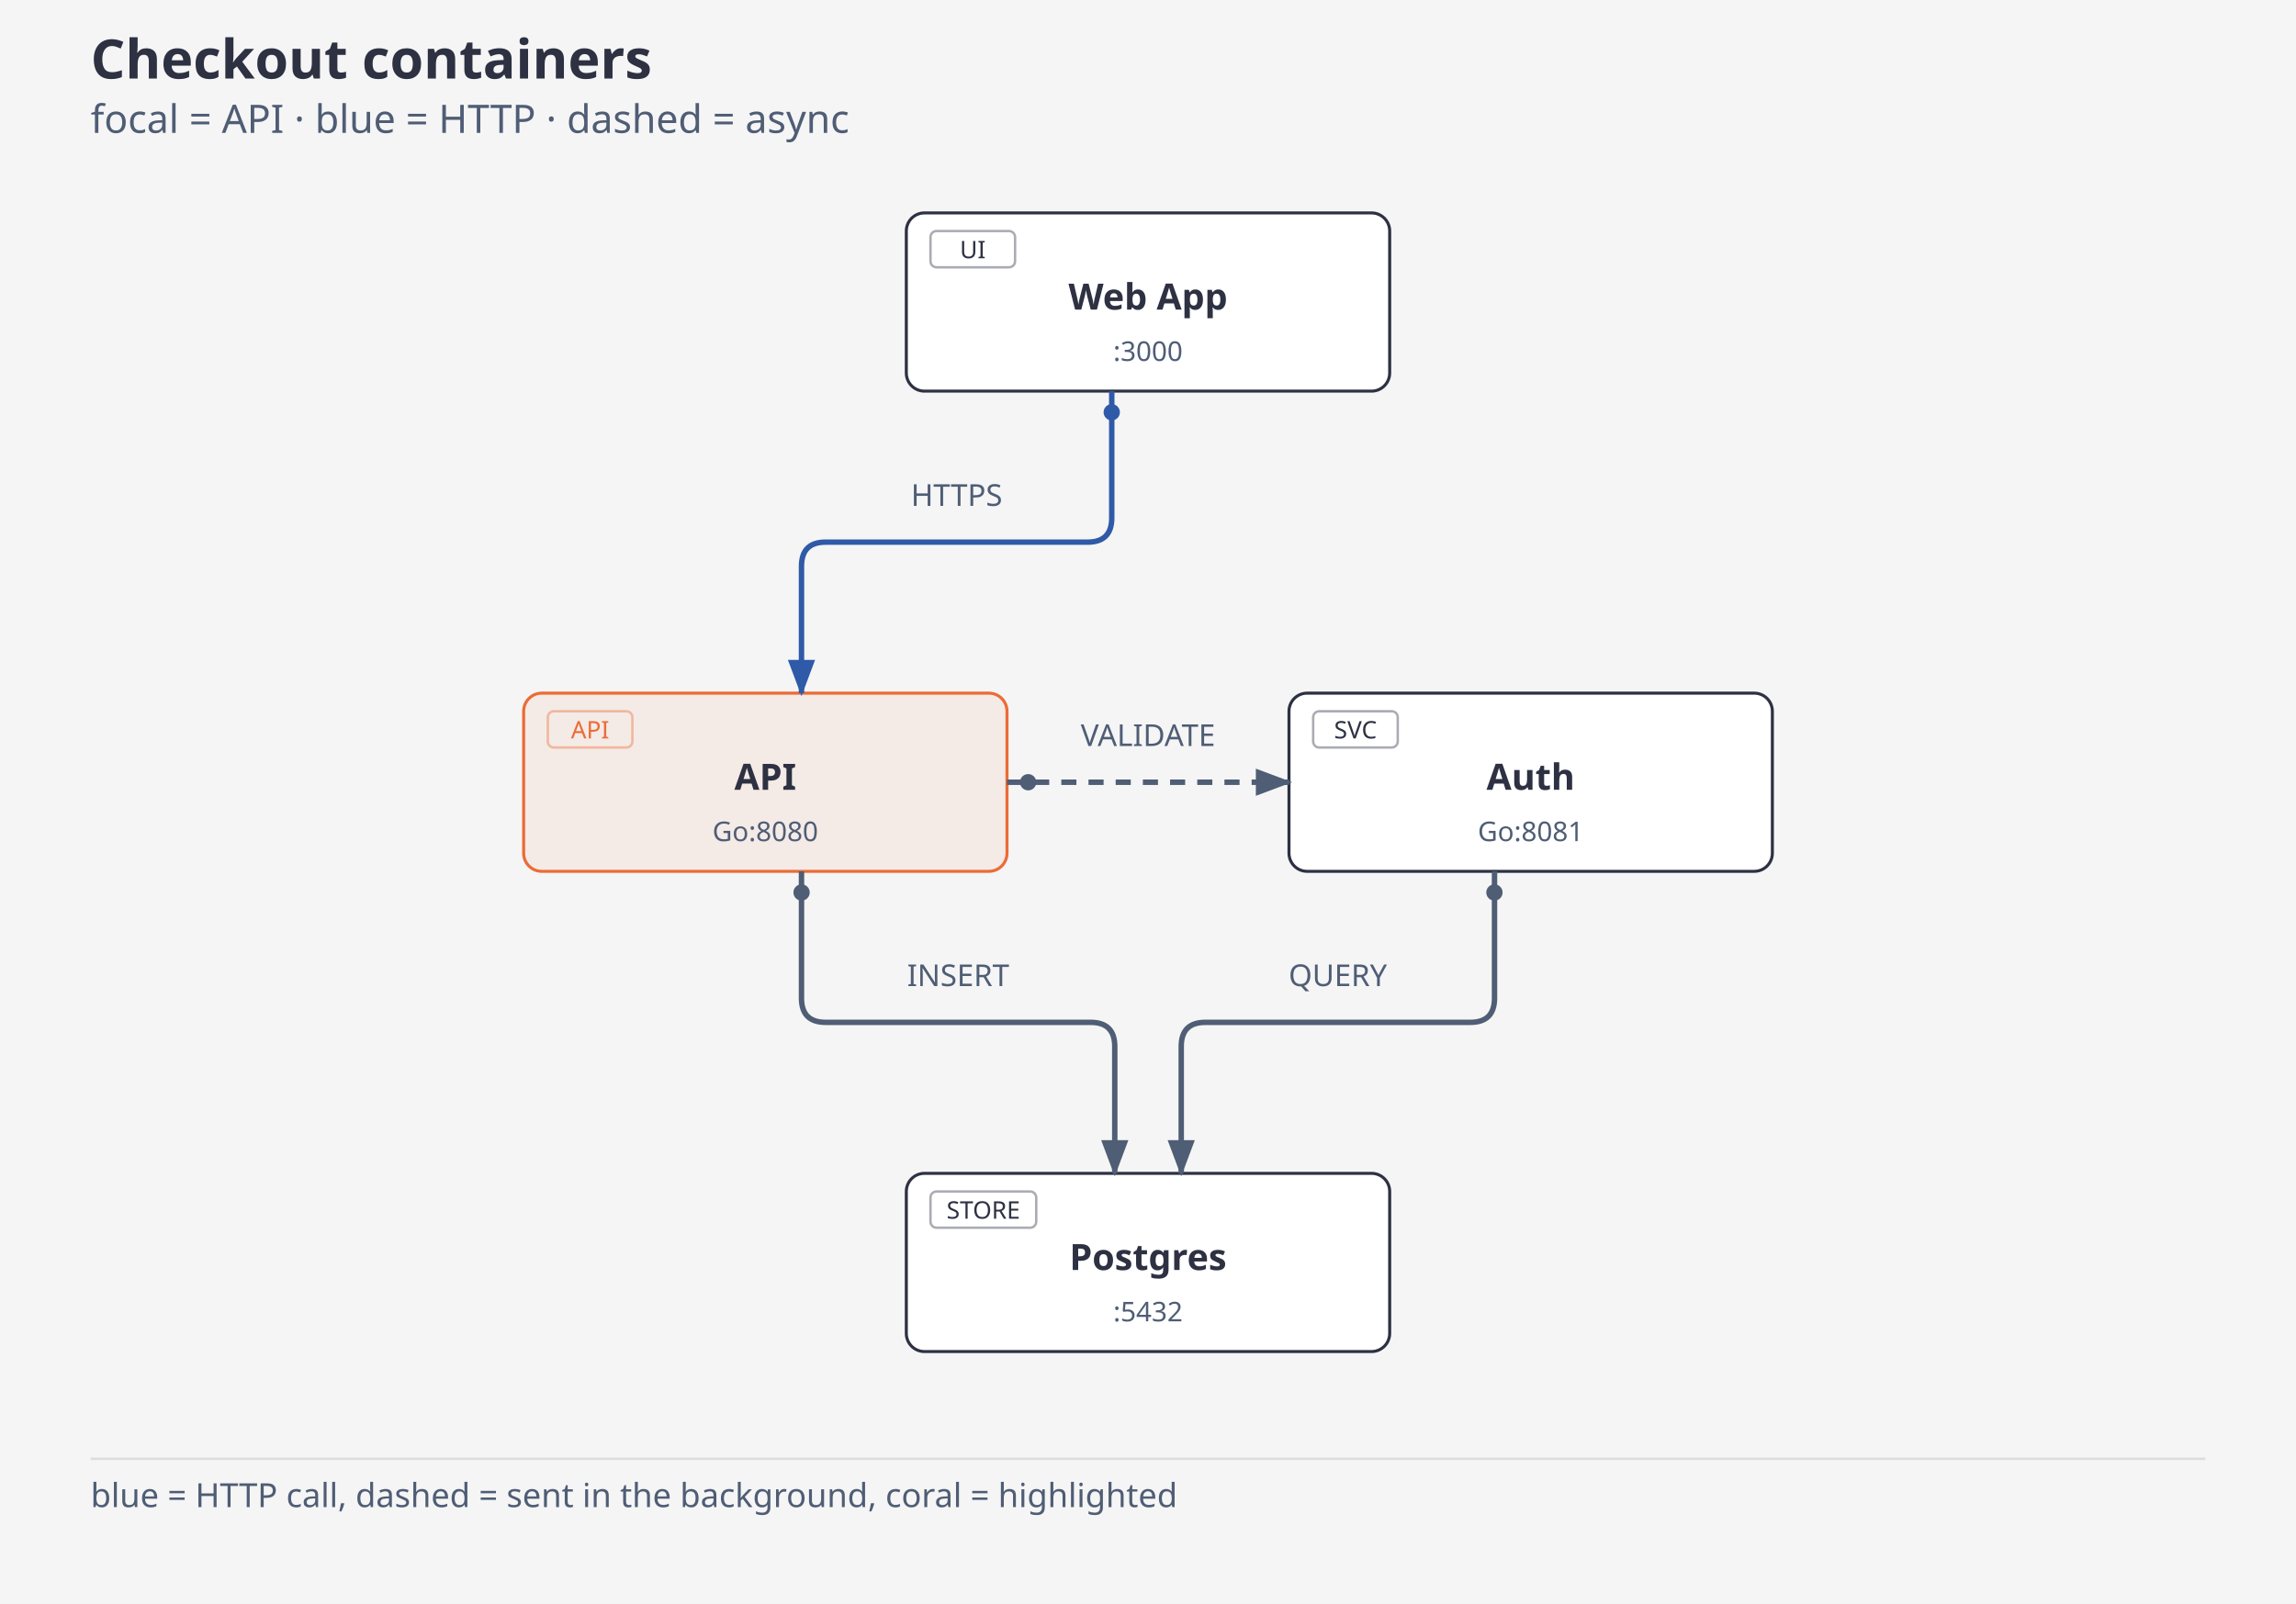
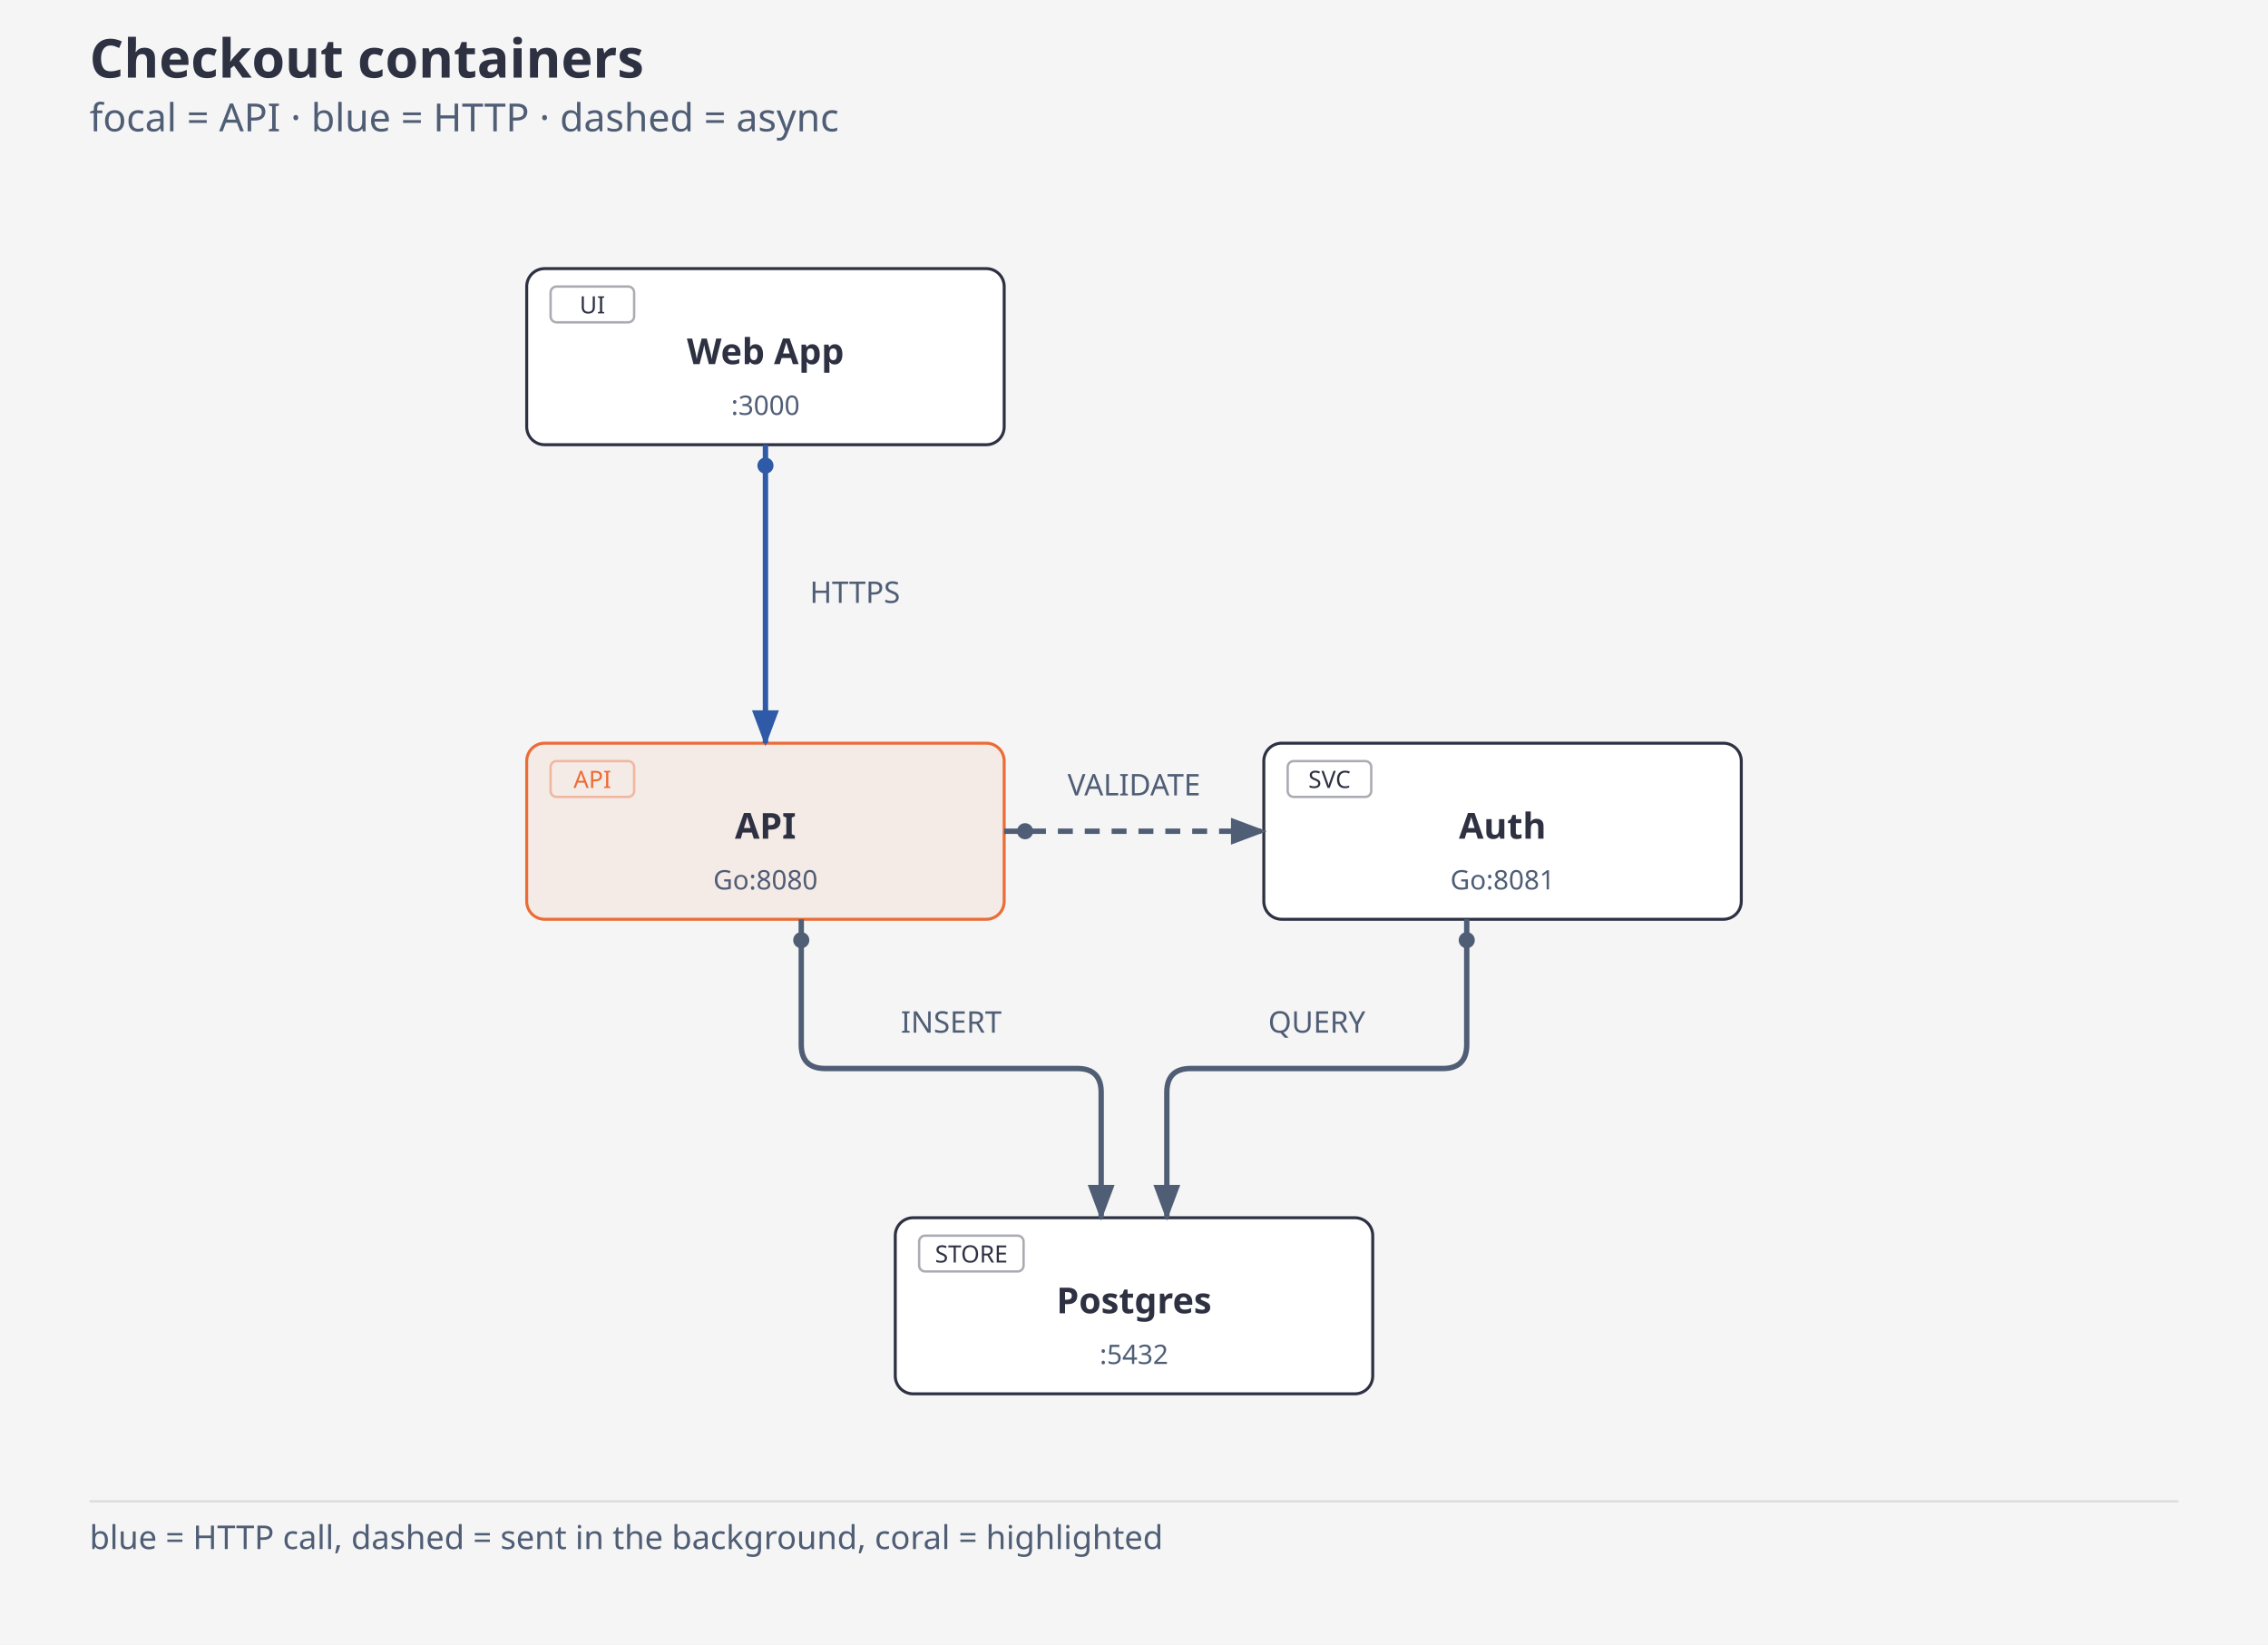
- <svg xmlns="http://www.w3.org/2000/svg" role="graphics-document" aria-roledescription="architecture diagram" viewBox="0 0 760 531" width="760">
-   <rect width="760" height="531" fill="#f5f5f5" aria-hidden="true" />
+ <svg xmlns="http://www.w3.org/2000/svg" role="graphics-document" aria-roledescription="architecture diagram" viewBox="0 0 760 551" width="760">
+   <rect width="760" height="551" fill="#f5f5f5" aria-hidden="true" />
  <defs>
    <marker id="a" markerWidth="12" markerHeight="9" refX="11" refY="4.5" orient="auto" markerUnits="userSpaceOnUse">
      <polygon points="0 0,12 4.5,0 9" fill="#4f5d75" />
    </marker>
    <marker id="aa" markerWidth="12" markerHeight="9" refX="11" refY="4.5" orient="auto" markerUnits="userSpaceOnUse">
      <polygon points="0 0,12 4.5,0 9" fill="#eb6c36" />
    </marker>
    <marker id="al" markerWidth="12" markerHeight="9" refX="11" refY="4.5" orient="auto" markerUnits="userSpaceOnUse">
      <polygon points="0 0,12 4.5,0 9" fill="#2e5aa8" />
    </marker>
    <marker id="ar" markerWidth="12" markerHeight="9" refX="11" refY="4.5" orient="auto" markerUnits="userSpaceOnUse">
      <polygon points="0 0,12 4.5,0 9" fill="#7a8399" />
    </marker>
  </defs>
  <text x="30" y="26" font-size="18" font-weight="600" font-family="system-ui, 'Segoe UI', sans-serif" fill="#2d3142">Checkout containers</text>
  <text x="30" y="44" font-size="13" font-family="system-ui, 'Segoe UI', sans-serif" fill="#4f5d75">focal = API · blue = HTTP · dashed = async</text>
-   <rect x="300" y="70.5" width="160" height="59" rx="6" fill="#f5f5f5" aria-hidden="true" />
-   <rect x="300" y="70.5" width="160" height="59" rx="6" fill="#ffffff" stroke="#2d3142" data-node="web" data-label="Web App" role="graphics-symbol" aria-roledescription="box" aria-label="Web App, :3000" />
-   <rect x="308" y="76.5" width="28" height="12" rx="2" fill="none" stroke="#2d3142" stroke-opacity=".4" stroke-width=".8" aria-hidden="true" />
-   <text x="322" y="85.5" font-size="8" font-family="system-ui, 'Segoe UI', sans-serif" fill="#2d3142" text-anchor="middle" aria-hidden="true">UI</text>
-   <text x="380" y="102.5" font-size="12" font-weight="600" font-family="system-ui, 'Segoe UI', sans-serif" fill="#2d3142" text-anchor="middle" aria-hidden="true">Web App</text>
-   <text x="380" y="119.5" font-size="9" font-family="system-ui, 'Segoe UI', sans-serif" fill="#4f5d75" text-anchor="middle" aria-hidden="true">:3000</text>
-   <rect x="173.33" y="229.5" width="160" height="59" rx="6" fill="#f5f5f5" aria-hidden="true" />
-   <rect x="173.33" y="229.5" width="160" height="59" rx="6" fill="rgba(235,108,54,0.08)" stroke="#eb6c36" data-node="api" data-label="API" role="graphics-symbol" aria-roledescription="box" aria-label="API, Go:8080" />
-   <rect x="181.33" y="235.5" width="28" height="12" rx="2" fill="none" stroke="#eb6c36" stroke-opacity=".4" stroke-width=".8" aria-hidden="true" />
-   <text x="195.33" y="244.5" font-size="8" font-family="system-ui, 'Segoe UI', sans-serif" fill="#eb6c36" text-anchor="middle" aria-hidden="true">API</text>
-   <text x="253.33" y="261.5" font-size="12" font-weight="600" font-family="system-ui, 'Segoe UI', sans-serif" fill="#2d3142" text-anchor="middle" aria-hidden="true">API</text>
-   <text x="253.33" y="278.5" font-size="9" font-family="system-ui, 'Segoe UI', sans-serif" fill="#4f5d75" text-anchor="middle" aria-hidden="true">Go:8080</text>
-   <rect x="426.67" y="229.5" width="160" height="59" rx="6" fill="#f5f5f5" aria-hidden="true" />
-   <rect x="426.67" y="229.5" width="160" height="59" rx="6" fill="#ffffff" stroke="#2d3142" data-node="auth" data-label="Auth" role="graphics-symbol" aria-roledescription="box" aria-label="Auth, Go:8081" />
-   <rect x="434.67" y="235.5" width="28" height="12" rx="2" fill="none" stroke="#2d3142" stroke-opacity=".4" stroke-width=".8" aria-hidden="true" />
-   <text x="448.67" y="244.5" font-size="8" font-family="system-ui, 'Segoe UI', sans-serif" fill="#2d3142" text-anchor="middle" aria-hidden="true">SVC</text>
-   <text x="506.67" y="261.5" font-size="12" font-weight="600" font-family="system-ui, 'Segoe UI', sans-serif" fill="#2d3142" text-anchor="middle" aria-hidden="true">Auth</text>
-   <text x="506.67" y="278.5" font-size="9" font-family="system-ui, 'Segoe UI', sans-serif" fill="#4f5d75" text-anchor="middle" aria-hidden="true">Go:8081</text>
-   <rect x="300" y="388.5" width="160" height="59" rx="6" fill="#f5f5f5" aria-hidden="true" />
-   <rect x="300" y="388.5" width="160" height="59" rx="6" fill="#ffffff" stroke="#2d3142" data-node="db" data-label="Postgres" role="graphics-symbol" aria-roledescription="box" aria-label="Postgres, :5432" />
-   <rect x="308" y="394.5" width="35" height="12" rx="2" fill="none" stroke="#2d3142" stroke-opacity=".4" stroke-width=".8" aria-hidden="true" />
-   <text x="325.5" y="403.5" font-size="8" font-family="system-ui, 'Segoe UI', sans-serif" fill="#2d3142" text-anchor="middle" aria-hidden="true">STORE</text>
-   <text x="380" y="420.5" font-size="12" font-weight="600" font-family="system-ui, 'Segoe UI', sans-serif" fill="#2d3142" text-anchor="middle" aria-hidden="true">Postgres</text>
-   <text x="380" y="437.5" font-size="9" font-family="system-ui, 'Segoe UI', sans-serif" fill="#4f5d75" text-anchor="middle" aria-hidden="true">:5432</text>
-   <path d="M368,129.5 L368,171.5 Q368,179.5 360,179.5 L273.3,179.5 Q265.3,179.5 265.3,187.5 L265.3,229.5" fill="none" stroke="#2e5aa8" stroke-width="1.8" marker-end="url(#al)" data-from="web" data-to="api" data-label="https" data-id="web-&gt;api:https" data-from-port="s" data-to-port="n" role="graphics-symbol" aria-roledescription="arrow" aria-label="Web App to API: https" />
-   <circle cx="368" cy="136.5" r="2.7" fill="#2e5aa8" aria-hidden="true" />
-   <path d="M333.3,259 L426.7,259" fill="none" stroke="#4f5d75" stroke-width="1.8" stroke-dasharray="5,4" marker-end="url(#a)" data-from="api" data-to="auth" data-label="validate" data-id="api-&gt;auth:validate" data-from-port="e" data-to-port="w" role="graphics-symbol" aria-roledescription="arrow" aria-label="API to Auth: validate" />
-   <circle cx="340.33" cy="259" r="2.7" fill="#4f5d75" aria-hidden="true" />
-   <path d="M265.3,288.5 L265.3,330.5 Q265.3,338.5 273.3,338.5 L361,338.5 Q369,338.5 369,346.5 L369,388.5" fill="none" stroke="#4f5d75" stroke-width="1.8" marker-end="url(#a)" data-from="api" data-to="db" data-label="insert" data-id="api-&gt;db:insert" data-from-port="s" data-to-port="n" role="graphics-symbol" aria-roledescription="arrow" aria-label="API to Postgres: insert" />
-   <circle cx="265.33" cy="295.5" r="2.7" fill="#4f5d75" aria-hidden="true" />
-   <path d="M494.7,288.5 L494.7,330.5 Q494.7,338.5 486.7,338.5 L399,338.5 Q391,338.5 391,346.5 L391,388.5" fill="none" stroke="#4f5d75" stroke-width="1.8" marker-end="url(#a)" data-from="auth" data-to="db" data-label="query" data-id="auth-&gt;db:query" data-from-port="s" data-to-port="n" role="graphics-symbol" aria-roledescription="arrow" aria-label="Auth to Postgres: query" />
-   <circle cx="494.67" cy="295.5" r="2.7" fill="#4f5d75" aria-hidden="true" />
-   <rect x="294.67" y="155.5" width="44" height="16" rx="2" fill="#f5f5f5" aria-hidden="true" />
-   <text x="316.67" y="167.5" font-size="10" font-family="system-ui, 'Segoe UI', sans-serif" fill="#4f5d75" text-anchor="middle" aria-hidden="true">HTTPS</text>
-   <rect x="348.5" y="235" width="63" height="16" rx="2" fill="#f5f5f5" aria-hidden="true" />
-   <text x="380" y="247" font-size="10" font-family="system-ui, 'Segoe UI', sans-serif" fill="#4f5d75" text-anchor="middle" aria-hidden="true">VALIDATE</text>
-   <rect x="292.17" y="314.5" width="50" height="16" rx="2" fill="#f5f5f5" aria-hidden="true" />
-   <text x="317.17" y="326.5" font-size="10" font-family="system-ui, 'Segoe UI', sans-serif" fill="#4f5d75" text-anchor="middle" aria-hidden="true">INSERT</text>
-   <rect x="420.83" y="314.5" width="44" height="16" rx="2" fill="#f5f5f5" aria-hidden="true" />
-   <text x="442.83" y="326.5" font-size="10" font-family="system-ui, 'Segoe UI', sans-serif" fill="#4f5d75" text-anchor="middle" aria-hidden="true">QUERY</text>
-   <line x1="30" y1="483" x2="730" y2="483" stroke="rgba(45,49,66,0.12)" stroke-width=".8" aria-hidden="true" />
-   <text x="30" y="499" font-size="11" font-family="system-ui, 'Segoe UI', sans-serif" fill="#4f5d75">blue = HTTP call, dashed = sent in the background, coral = highlighted</text>
+   <rect x="176.5" y="90" width="160" height="59" rx="6" fill="#f5f5f5" aria-hidden="true" />
+   <rect x="176.5" y="90" width="160" height="59" rx="6" fill="#ffffff" stroke="#2d3142" data-node="web" data-label="Web App" role="graphics-symbol" aria-roledescription="box" aria-label="Web App, :3000" />
+   <rect x="184.5" y="96" width="28" height="12" rx="2" fill="none" stroke="#2d3142" stroke-opacity=".4" stroke-width=".8" aria-hidden="true" />
+   <text x="198.5" y="105" font-size="8" font-family="system-ui, 'Segoe UI', sans-serif" fill="#2d3142" text-anchor="middle" aria-hidden="true">UI</text>
+   <text x="256.5" y="122" font-size="12" font-weight="600" font-family="system-ui, 'Segoe UI', sans-serif" fill="#2d3142" text-anchor="middle" aria-hidden="true">Web App</text>
+   <text x="256.5" y="139" font-size="9" font-family="system-ui, 'Segoe UI', sans-serif" fill="#4f5d75" text-anchor="middle" aria-hidden="true">:3000</text>
+   <rect x="176.5" y="249" width="160" height="59" rx="6" fill="#f5f5f5" aria-hidden="true" />
+   <rect x="176.5" y="249" width="160" height="59" rx="6" fill="rgba(235,108,54,0.08)" stroke="#eb6c36" data-node="api" data-label="API" role="graphics-symbol" aria-roledescription="box" aria-label="API, Go:8080" />
+   <rect x="184.5" y="255" width="28" height="12" rx="2" fill="none" stroke="#eb6c36" stroke-opacity=".4" stroke-width=".8" aria-hidden="true" />
+   <text x="198.5" y="264" font-size="8" font-family="system-ui, 'Segoe UI', sans-serif" fill="#eb6c36" text-anchor="middle" aria-hidden="true">API</text>
+   <text x="256.5" y="281" font-size="12" font-weight="600" font-family="system-ui, 'Segoe UI', sans-serif" fill="#2d3142" text-anchor="middle" aria-hidden="true">API</text>
+   <text x="256.5" y="298" font-size="9" font-family="system-ui, 'Segoe UI', sans-serif" fill="#4f5d75" text-anchor="middle" aria-hidden="true">Go:8080</text>
+   <rect x="423.5" y="249" width="160" height="59" rx="6" fill="#f5f5f5" aria-hidden="true" />
+   <rect x="423.5" y="249" width="160" height="59" rx="6" fill="#ffffff" stroke="#2d3142" data-node="auth" data-label="Auth" role="graphics-symbol" aria-roledescription="box" aria-label="Auth, Go:8081" />
+   <rect x="431.5" y="255" width="28" height="12" rx="2" fill="none" stroke="#2d3142" stroke-opacity=".4" stroke-width=".8" aria-hidden="true" />
+   <text x="445.5" y="264" font-size="8" font-family="system-ui, 'Segoe UI', sans-serif" fill="#2d3142" text-anchor="middle" aria-hidden="true">SVC</text>
+   <text x="503.5" y="281" font-size="12" font-weight="600" font-family="system-ui, 'Segoe UI', sans-serif" fill="#2d3142" text-anchor="middle" aria-hidden="true">Auth</text>
+   <text x="503.5" y="298" font-size="9" font-family="system-ui, 'Segoe UI', sans-serif" fill="#4f5d75" text-anchor="middle" aria-hidden="true">Go:8081</text>
+   <rect x="300" y="408" width="160" height="59" rx="6" fill="#f5f5f5" aria-hidden="true" />
+   <rect x="300" y="408" width="160" height="59" rx="6" fill="#ffffff" stroke="#2d3142" data-node="db" data-label="Postgres" role="graphics-symbol" aria-roledescription="box" aria-label="Postgres, :5432" />
+   <rect x="308" y="414" width="35" height="12" rx="2" fill="none" stroke="#2d3142" stroke-opacity=".4" stroke-width=".8" aria-hidden="true" />
+   <text x="325.5" y="423" font-size="8" font-family="system-ui, 'Segoe UI', sans-serif" fill="#2d3142" text-anchor="middle" aria-hidden="true">STORE</text>
+   <text x="380" y="440" font-size="12" font-weight="600" font-family="system-ui, 'Segoe UI', sans-serif" fill="#2d3142" text-anchor="middle" aria-hidden="true">Postgres</text>
+   <text x="380" y="457" font-size="9" font-family="system-ui, 'Segoe UI', sans-serif" fill="#4f5d75" text-anchor="middle" aria-hidden="true">:5432</text>
+   <path d="M256.5,149 L256.5,249" fill="none" stroke="#2e5aa8" stroke-width="1.8" marker-end="url(#al)" data-from="web" data-to="api" data-label="https" data-id="web-&gt;api:https" data-from-port="s" data-to-port="n" role="graphics-symbol" aria-roledescription="arrow" aria-label="Web App to API: https" />
+   <circle cx="256.5" cy="156" r="2.7" fill="#2e5aa8" aria-hidden="true" />
+   <path d="M336.5,278.5 L423.5,278.5" fill="none" stroke="#4f5d75" stroke-width="1.8" stroke-dasharray="5,4" marker-end="url(#a)" data-from="api" data-to="auth" data-label="validate" data-id="api-&gt;auth:validate" data-from-port="e" data-to-port="w" role="graphics-symbol" aria-roledescription="arrow" aria-label="API to Auth: validate" />
+   <circle cx="343.5" cy="278.5" r="2.7" fill="#4f5d75" aria-hidden="true" />
+   <path d="M268.5,308 L268.5,350 Q268.5,358 276.5,358 L361,358 Q369,358 369,366 L369,408" fill="none" stroke="#4f5d75" stroke-width="1.8" marker-end="url(#a)" data-from="api" data-to="db" data-label="insert" data-id="api-&gt;db:insert" data-from-port="s" data-to-port="n" role="graphics-symbol" aria-roledescription="arrow" aria-label="API to Postgres: insert" />
+   <circle cx="268.5" cy="315" r="2.7" fill="#4f5d75" aria-hidden="true" />
+   <path d="M491.5,308 L491.5,350 Q491.5,358 483.5,358 L399,358 Q391,358 391,366 L391,408" fill="none" stroke="#4f5d75" stroke-width="1.8" marker-end="url(#a)" data-from="auth" data-to="db" data-label="query" data-id="auth-&gt;db:query" data-from-port="s" data-to-port="n" role="graphics-symbol" aria-roledescription="arrow" aria-label="Auth to Postgres: query" />
+   <circle cx="491.5" cy="315" r="2.7" fill="#4f5d75" aria-hidden="true" />
+   <rect x="264.5" y="190" width="44" height="16" rx="2" fill="#f5f5f5" aria-hidden="true" />
+   <text x="286.5" y="202" font-size="10" font-family="system-ui, 'Segoe UI', sans-serif" fill="#4f5d75" text-anchor="middle" aria-hidden="true">HTTPS</text>
+   <rect x="348.5" y="254.5" width="63" height="16" rx="2" fill="#f5f5f5" aria-hidden="true" />
+   <text x="380" y="266.5" font-size="10" font-family="system-ui, 'Segoe UI', sans-serif" fill="#4f5d75" text-anchor="middle" aria-hidden="true">VALIDATE</text>
+   <rect x="293.75" y="334" width="50" height="16" rx="2" fill="#f5f5f5" aria-hidden="true" />
+   <text x="318.75" y="346" font-size="10" font-family="system-ui, 'Segoe UI', sans-serif" fill="#4f5d75" text-anchor="middle" aria-hidden="true">INSERT</text>
+   <rect x="419.25" y="334" width="44" height="16" rx="2" fill="#f5f5f5" aria-hidden="true" />
+   <text x="441.25" y="346" font-size="10" font-family="system-ui, 'Segoe UI', sans-serif" fill="#4f5d75" text-anchor="middle" aria-hidden="true">QUERY</text>
+   <line x1="30" y1="503" x2="730" y2="503" stroke="rgba(45,49,66,0.12)" stroke-width=".8" aria-hidden="true" />
+   <text x="30" y="519" font-size="11" font-family="system-ui, 'Segoe UI', sans-serif" fill="#4f5d75">blue = HTTP call, dashed = sent in the background, coral = highlighted</text>
</svg>
